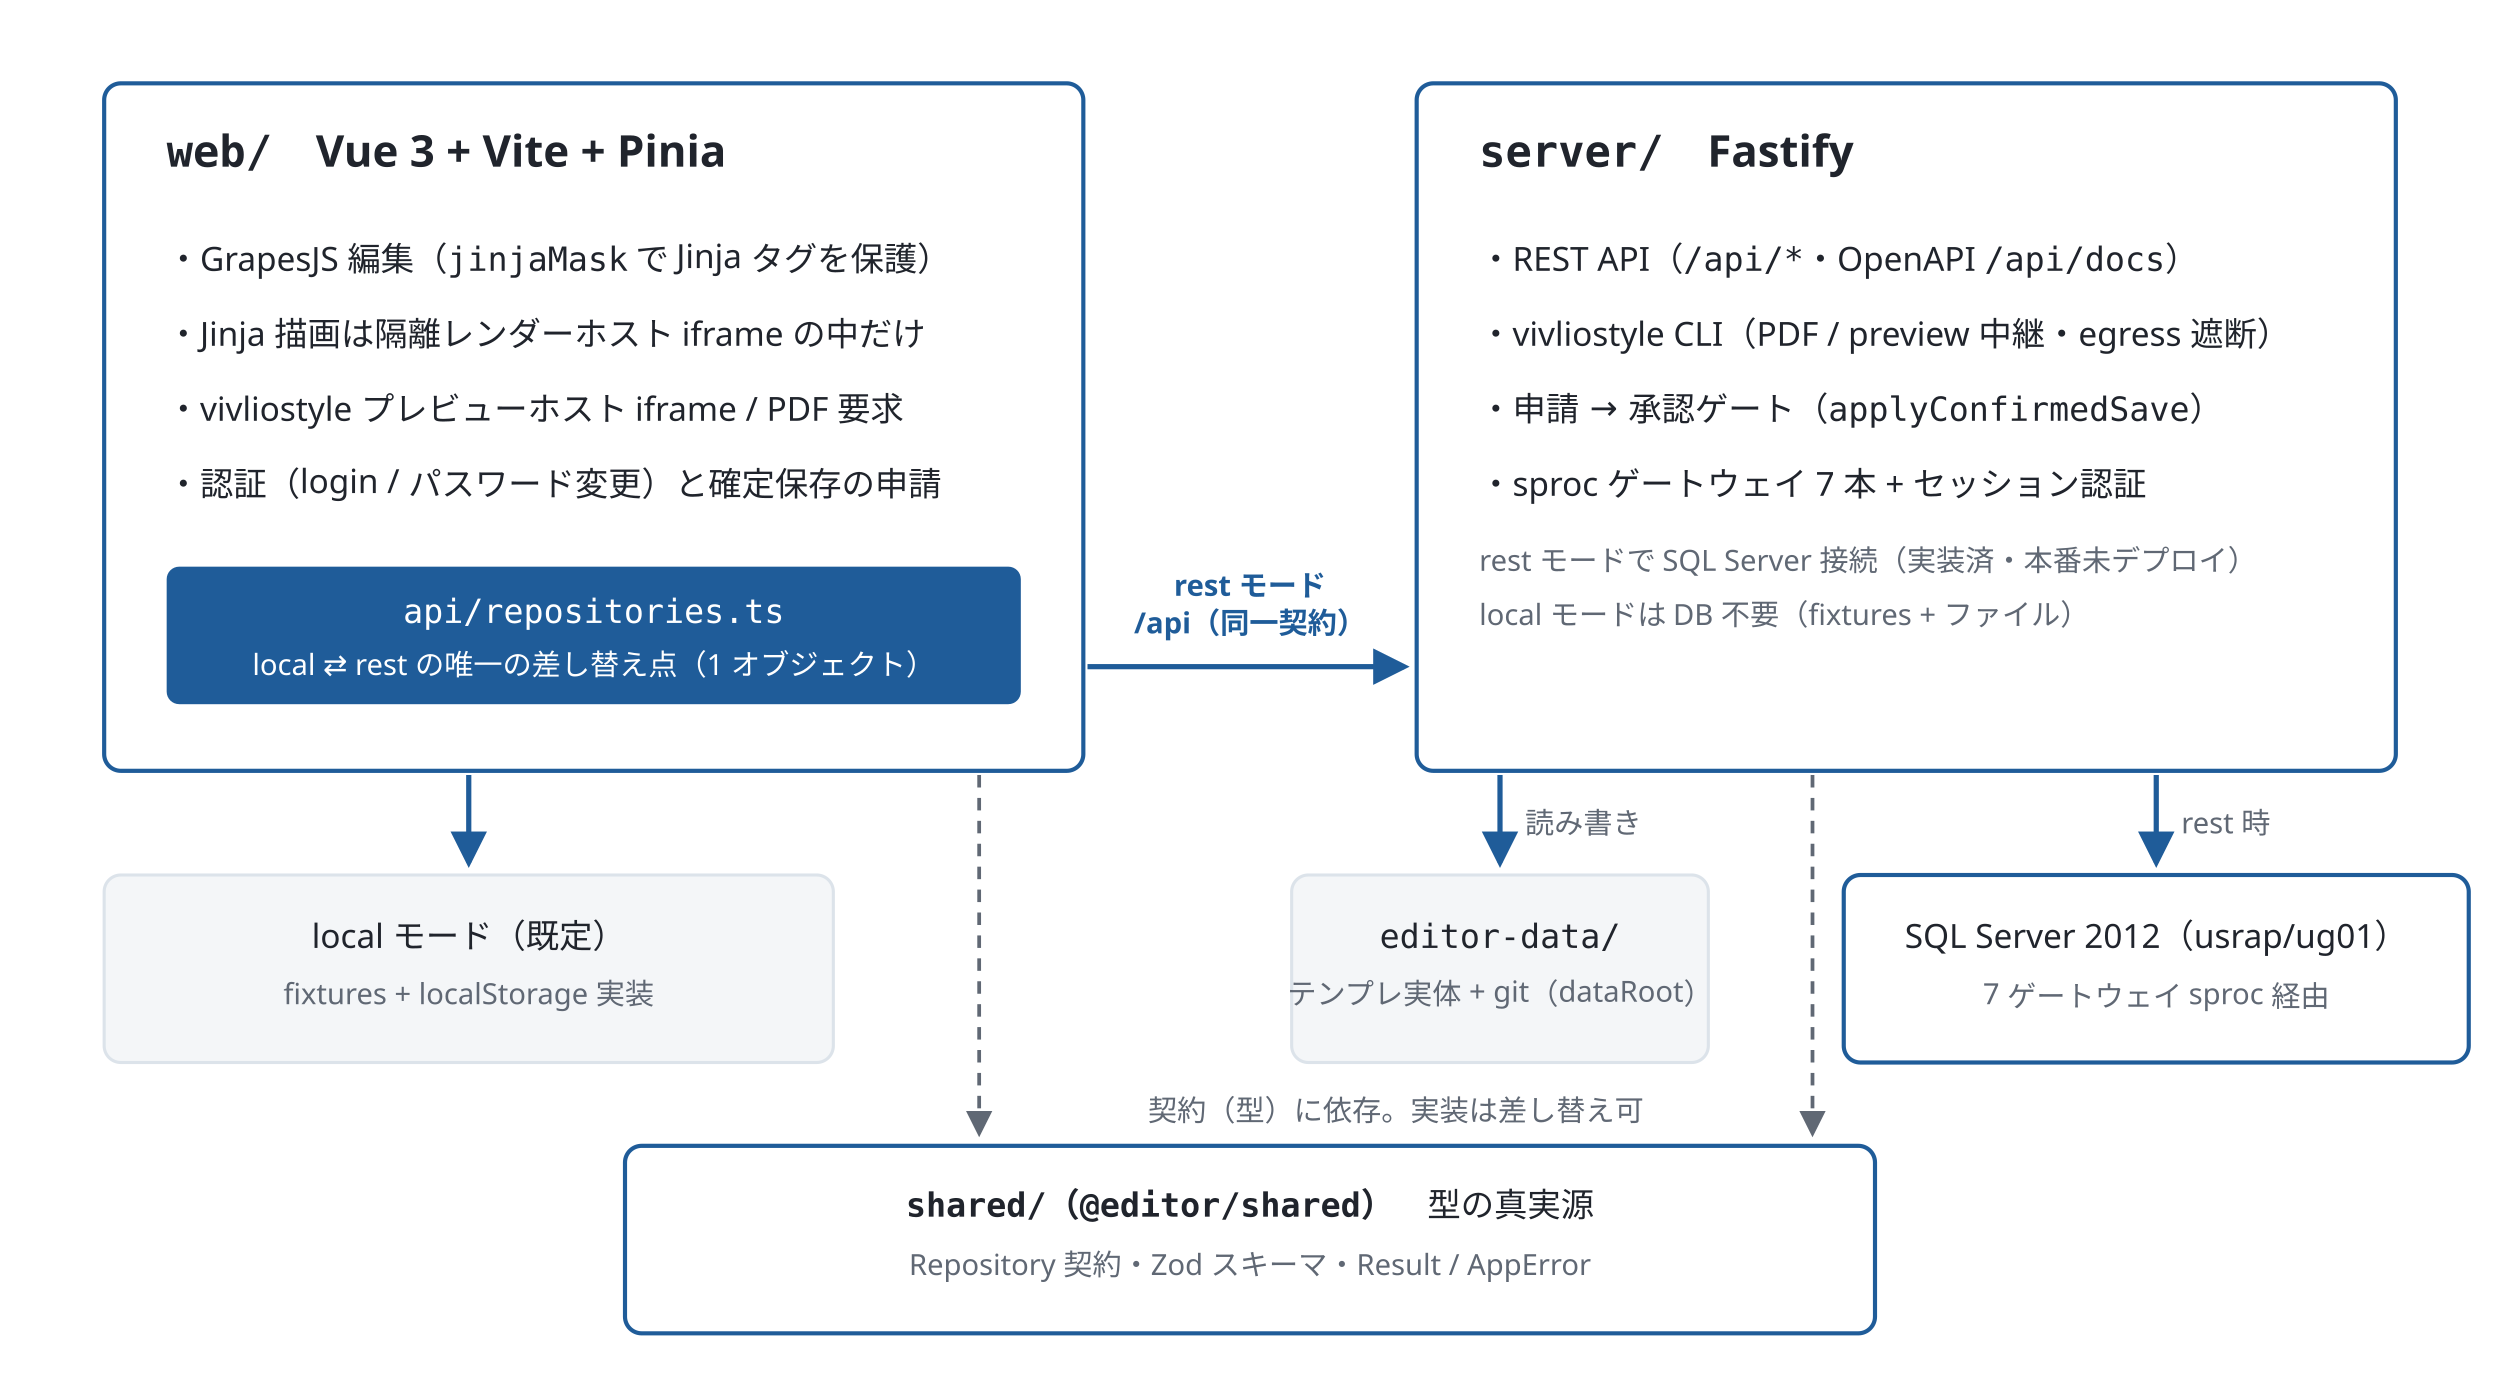
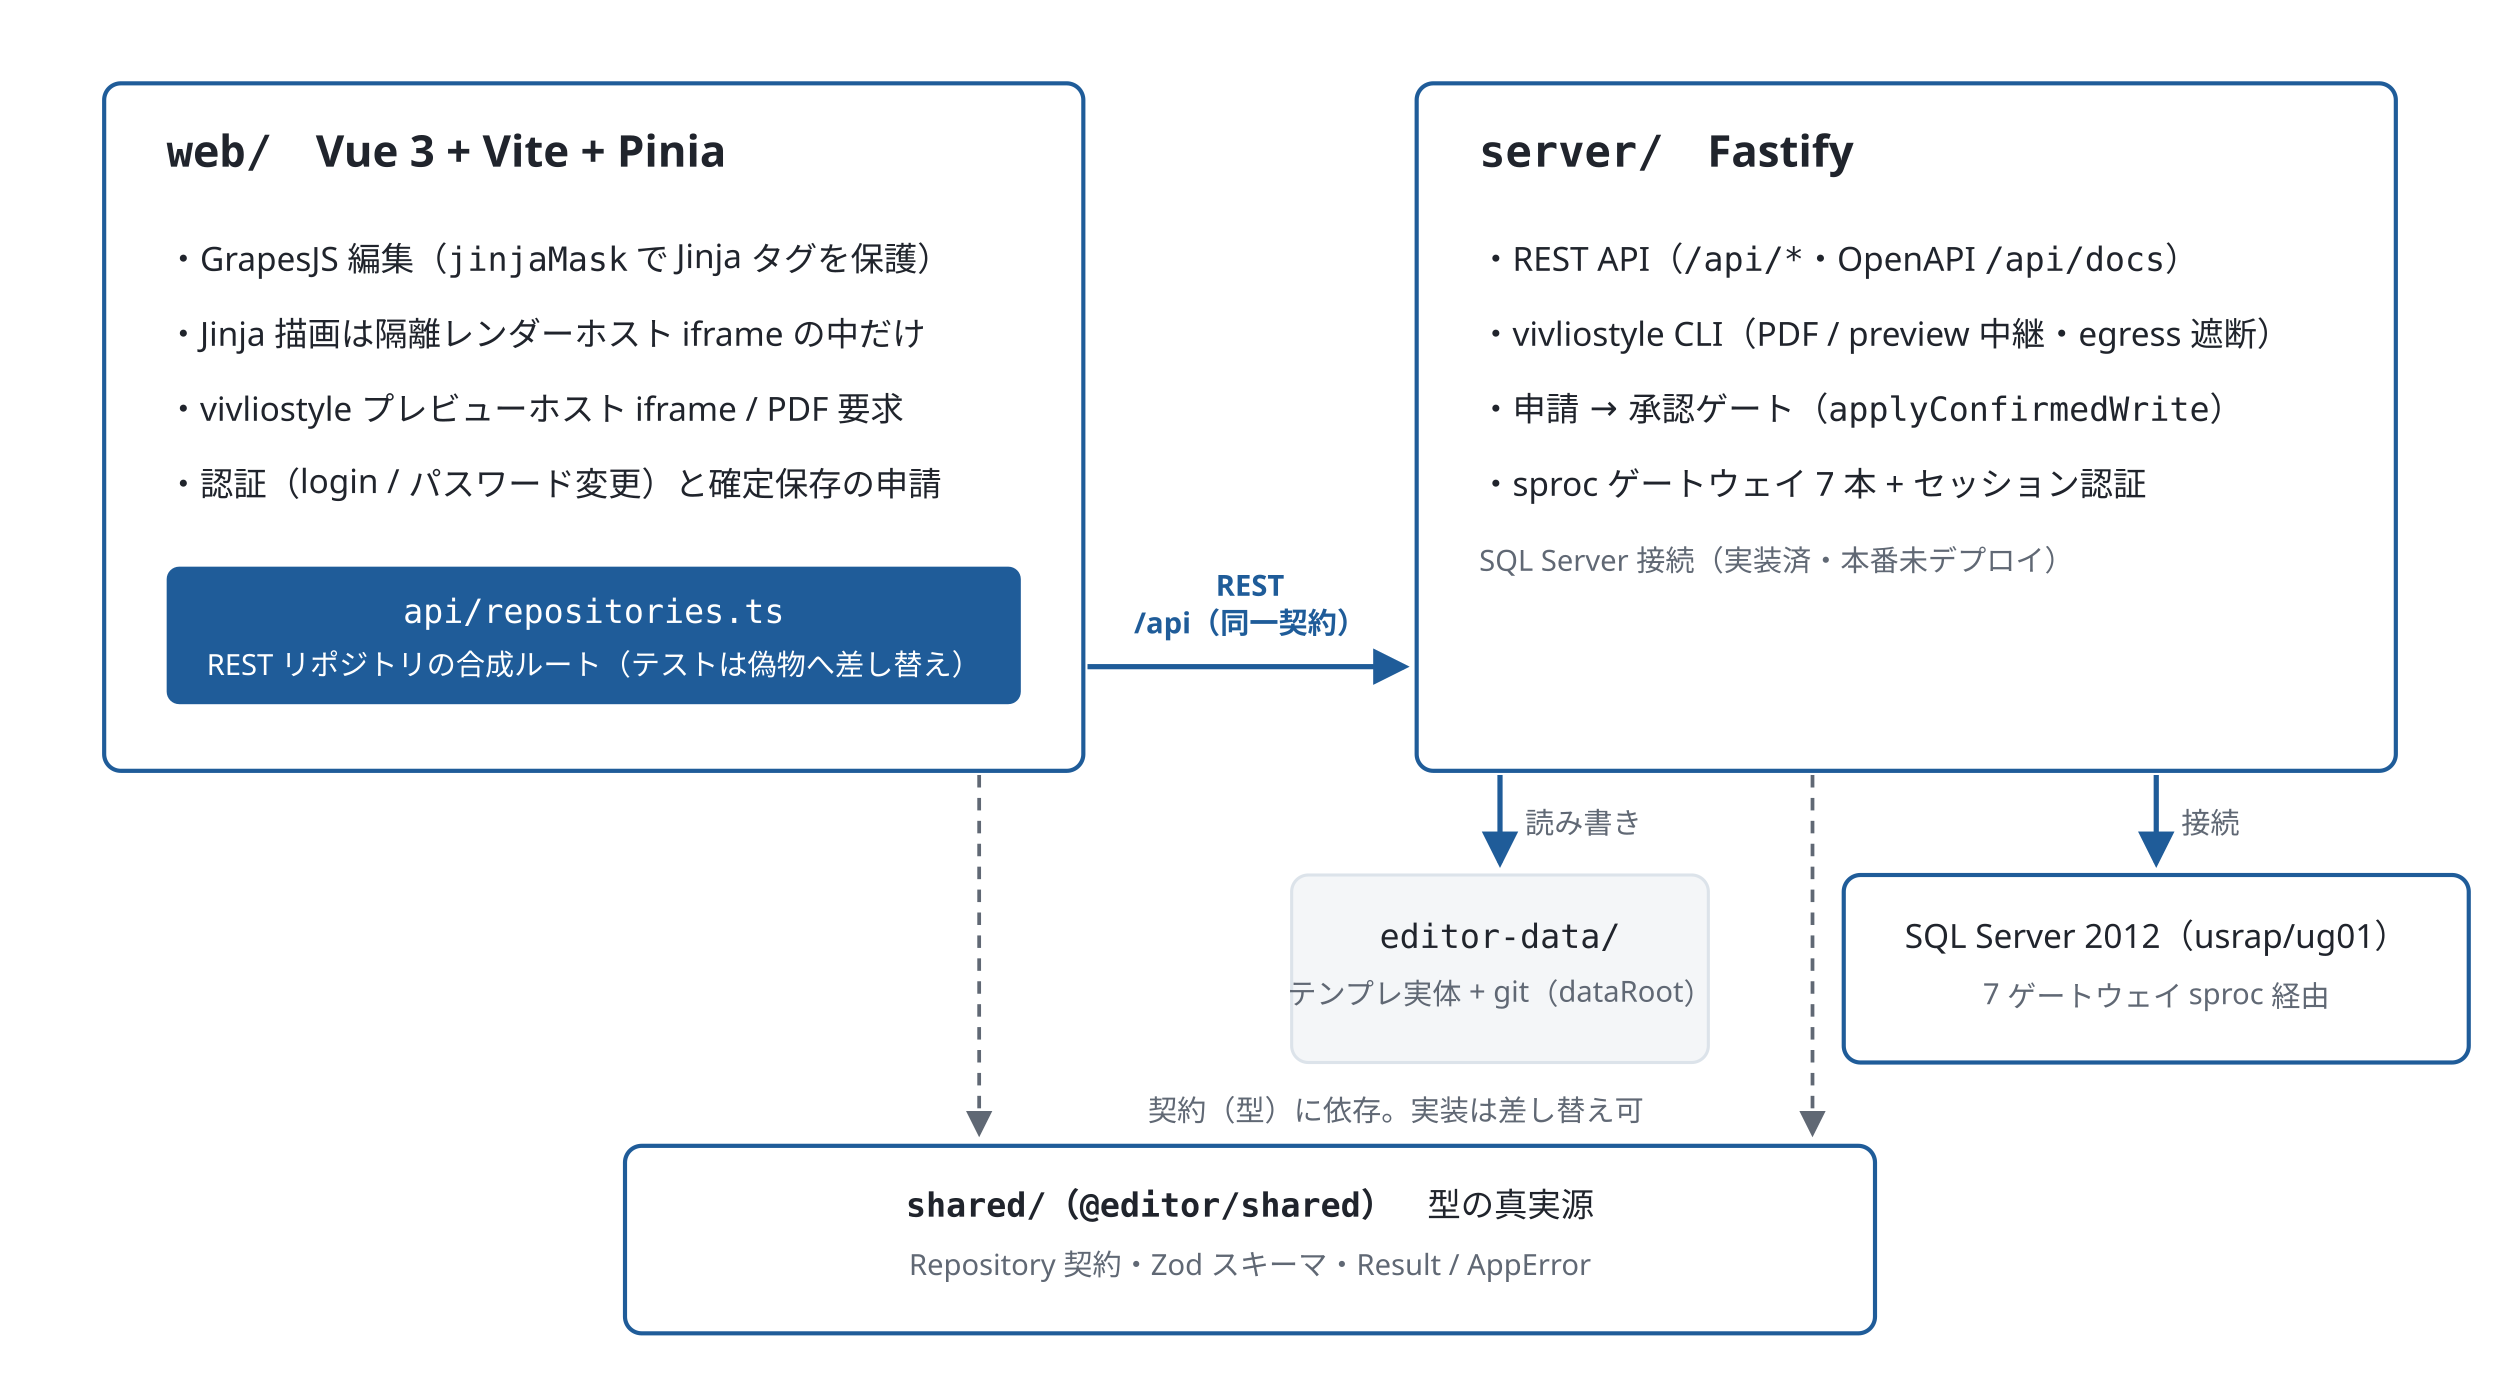
<svg xmlns="http://www.w3.org/2000/svg" width="1200" height="660" viewBox="0 0 1200 660">
  <style>
    text { font-family: 'BIZ UDPGothic', sans-serif; fill: #20242C; }
    .mono { font-family: 'BIZ UDGothic', monospace; }
    .title { font-size: 21px; font-weight: bold; }
    .item { font-size: 16px; }
    .small { font-size: 14px; fill: #606874; }
    .label { font-size: 14px; font-weight: bold; fill: #1F5C99; }
    .white { fill: #FFFFFF; }
    .box { fill: #FFFFFF; stroke: #1F5C99; stroke-width: 2; }
    .panel { fill: #F4F6F8; stroke: #DCE3EA; stroke-width: 1.5; }
    .accent { fill: #1F5C99; }
    .edge { stroke: #1F5C99; stroke-width: 2.5; fill: none; marker-end: url(#arrow); }
    .dep { stroke: #606874; stroke-width: 1.8; stroke-dasharray: 6 5; fill: none; marker-end: url(#arrow-m); }
  </style>
  <defs>
    <marker id="arrow" viewBox="0 0 10 10" refX="8.5" refY="5" markerWidth="7" markerHeight="7" orient="auto-start-reverse">
      <path d="M0,0 L10,5 L0,10 z" fill="#1F5C99" />
    </marker>
    <marker id="arrow-m" viewBox="0 0 10 10" refX="8.5" refY="5" markerWidth="7" markerHeight="7" orient="auto-start-reverse">
      <path d="M0,0 L10,5 L0,10 z" fill="#606874" />
    </marker>
  </defs>
  <rect width="1200" height="660" fill="#FFFFFF" />
  <rect class="box" x="50" y="40" width="470" height="330" rx="8" />
  <text class="title" x="80" y="80">
    <tspan class="mono">web/</tspan>　Vue 3 + Vite + Pinia</text>
  <text class="item" x="80" y="130">・GrapesJS 編集（<tspan class="mono">jinjaMask</tspan> で Jinja タグを保護）</text>
  <text class="item" x="80" y="166">・Jinja 描画は隔離レンダーホスト iframe の中だけ</text>
  <text class="item" x="80" y="202">・vivliostyle プレビューホスト iframe / PDF 要求</text>
  <text class="item" x="80" y="238">・認証（login / パスワード変更）と確定保存の申請</text>
  <rect class="accent" x="80" y="272" width="410" height="66" rx="6" />
  <text class="item white" x="285" y="299" text-anchor="middle">
    <tspan class="mono">api/repositories.ts</tspan>
  </text>
-   <text class="small white" x="285" y="324" text-anchor="middle">local ⇄ rest の唯一の差し替え点（1 オブジェクト）</text>
+   <text class="small white" x="285" y="324" text-anchor="middle">REST リポジトリの合成ルート（テストは偽物へ差し替え）</text>
  <rect class="box" x="680" y="40" width="470" height="330" rx="8" />
  <text class="title" x="710" y="80">
    <tspan class="mono">server/</tspan>　Fastify</text>
  <text class="item" x="710" y="130">・REST API（<tspan class="mono">/api/*</tspan>・OpenAPI <tspan class="mono">/api/docs</tspan>）</text>
  <text class="item" x="710" y="166">・vivliostyle CLI（PDF / preview 中継・egress 遮断）</text>
-   <text class="item" x="710" y="202">・申請 → 承認ゲート（<tspan class="mono">applyConfirmedSave</tspan>）</text>
+   <text class="item" x="710" y="202">・申請 → 承認ゲート（<tspan class="mono">applyConfirmedWrite</tspan>）</text>
  <text class="item" x="710" y="238">・sproc ゲートウェイ 7 本 + セッション認証</text>
-   <text class="small" x="710" y="274">rest モードで SQL Server 接続（実装済・本番未デプロイ）</text>
-   <text class="small" x="710" y="300">local モードは DB 不要（fixtures + ファイル）</text>
-   <rect class="panel" x="50" y="420" width="350" height="90" rx="8" />
-   <text class="item" x="225" y="455" text-anchor="middle">local モード（既定）</text>
-   <text class="small" x="225" y="482" text-anchor="middle">fixtures + localStorage 実装</text>
+   <text class="small" x="710" y="274">SQL Server 接続（実装済・本番未デプロイ）</text>
  <rect class="panel" x="620" y="420" width="200" height="90" rx="8" />
  <text class="item" x="720" y="455" text-anchor="middle">
    <tspan class="mono">editor-data/</tspan>
  </text>
  <text class="small" x="720" y="482" text-anchor="middle">テンプレ実体 + git（dataRoot）</text>
  <rect class="box" x="885" y="420" width="300" height="90" rx="8" />
  <text class="item" x="1035" y="455" text-anchor="middle">SQL Server 2012（usrap/ug01）</text>
  <text class="small" x="1035" y="482" text-anchor="middle">7 ゲートウェイ sproc 経由</text>
  <rect class="box" x="300" y="550" width="600" height="90" rx="8" />
  <text class="item" x="600" y="584" text-anchor="middle">
    <tspan class="mono" font-weight="bold">shared/（@editor/shared）</tspan>　型の真実源</text>
  <text class="small" x="600" y="612" text-anchor="middle">Repository 契約・Zod スキーマ・Result / AppError</text>
  <line class="edge" x1="522" y1="320" x2="674" y2="320" />
-   <text class="label" x="600" y="286" text-anchor="middle">rest モード</text>
+   <text class="label" x="600" y="286" text-anchor="middle">REST</text>
  <text class="label" x="600" y="304" text-anchor="middle">/api（同一契約）</text>
-   <line class="edge" x1="225" y1="372" x2="225" y2="414" />
  <line class="edge" x1="720" y1="372" x2="720" y2="414" />
  <text class="small" x="732" y="400">読み書き</text>
  <line class="edge" x1="1035" y1="372" x2="1035" y2="414" />
-   <text class="small" x="1047" y="400">rest 時</text>
+   <text class="small" x="1047" y="400">接続</text>
  <line class="dep" x1="470" y1="372" x2="470" y2="544" />
  <line class="dep" x1="870" y1="372" x2="870" y2="544" />
  <text class="small" x="670" y="538" text-anchor="middle">契約（型）に依存。実装は差し替え可</text>
</svg>
